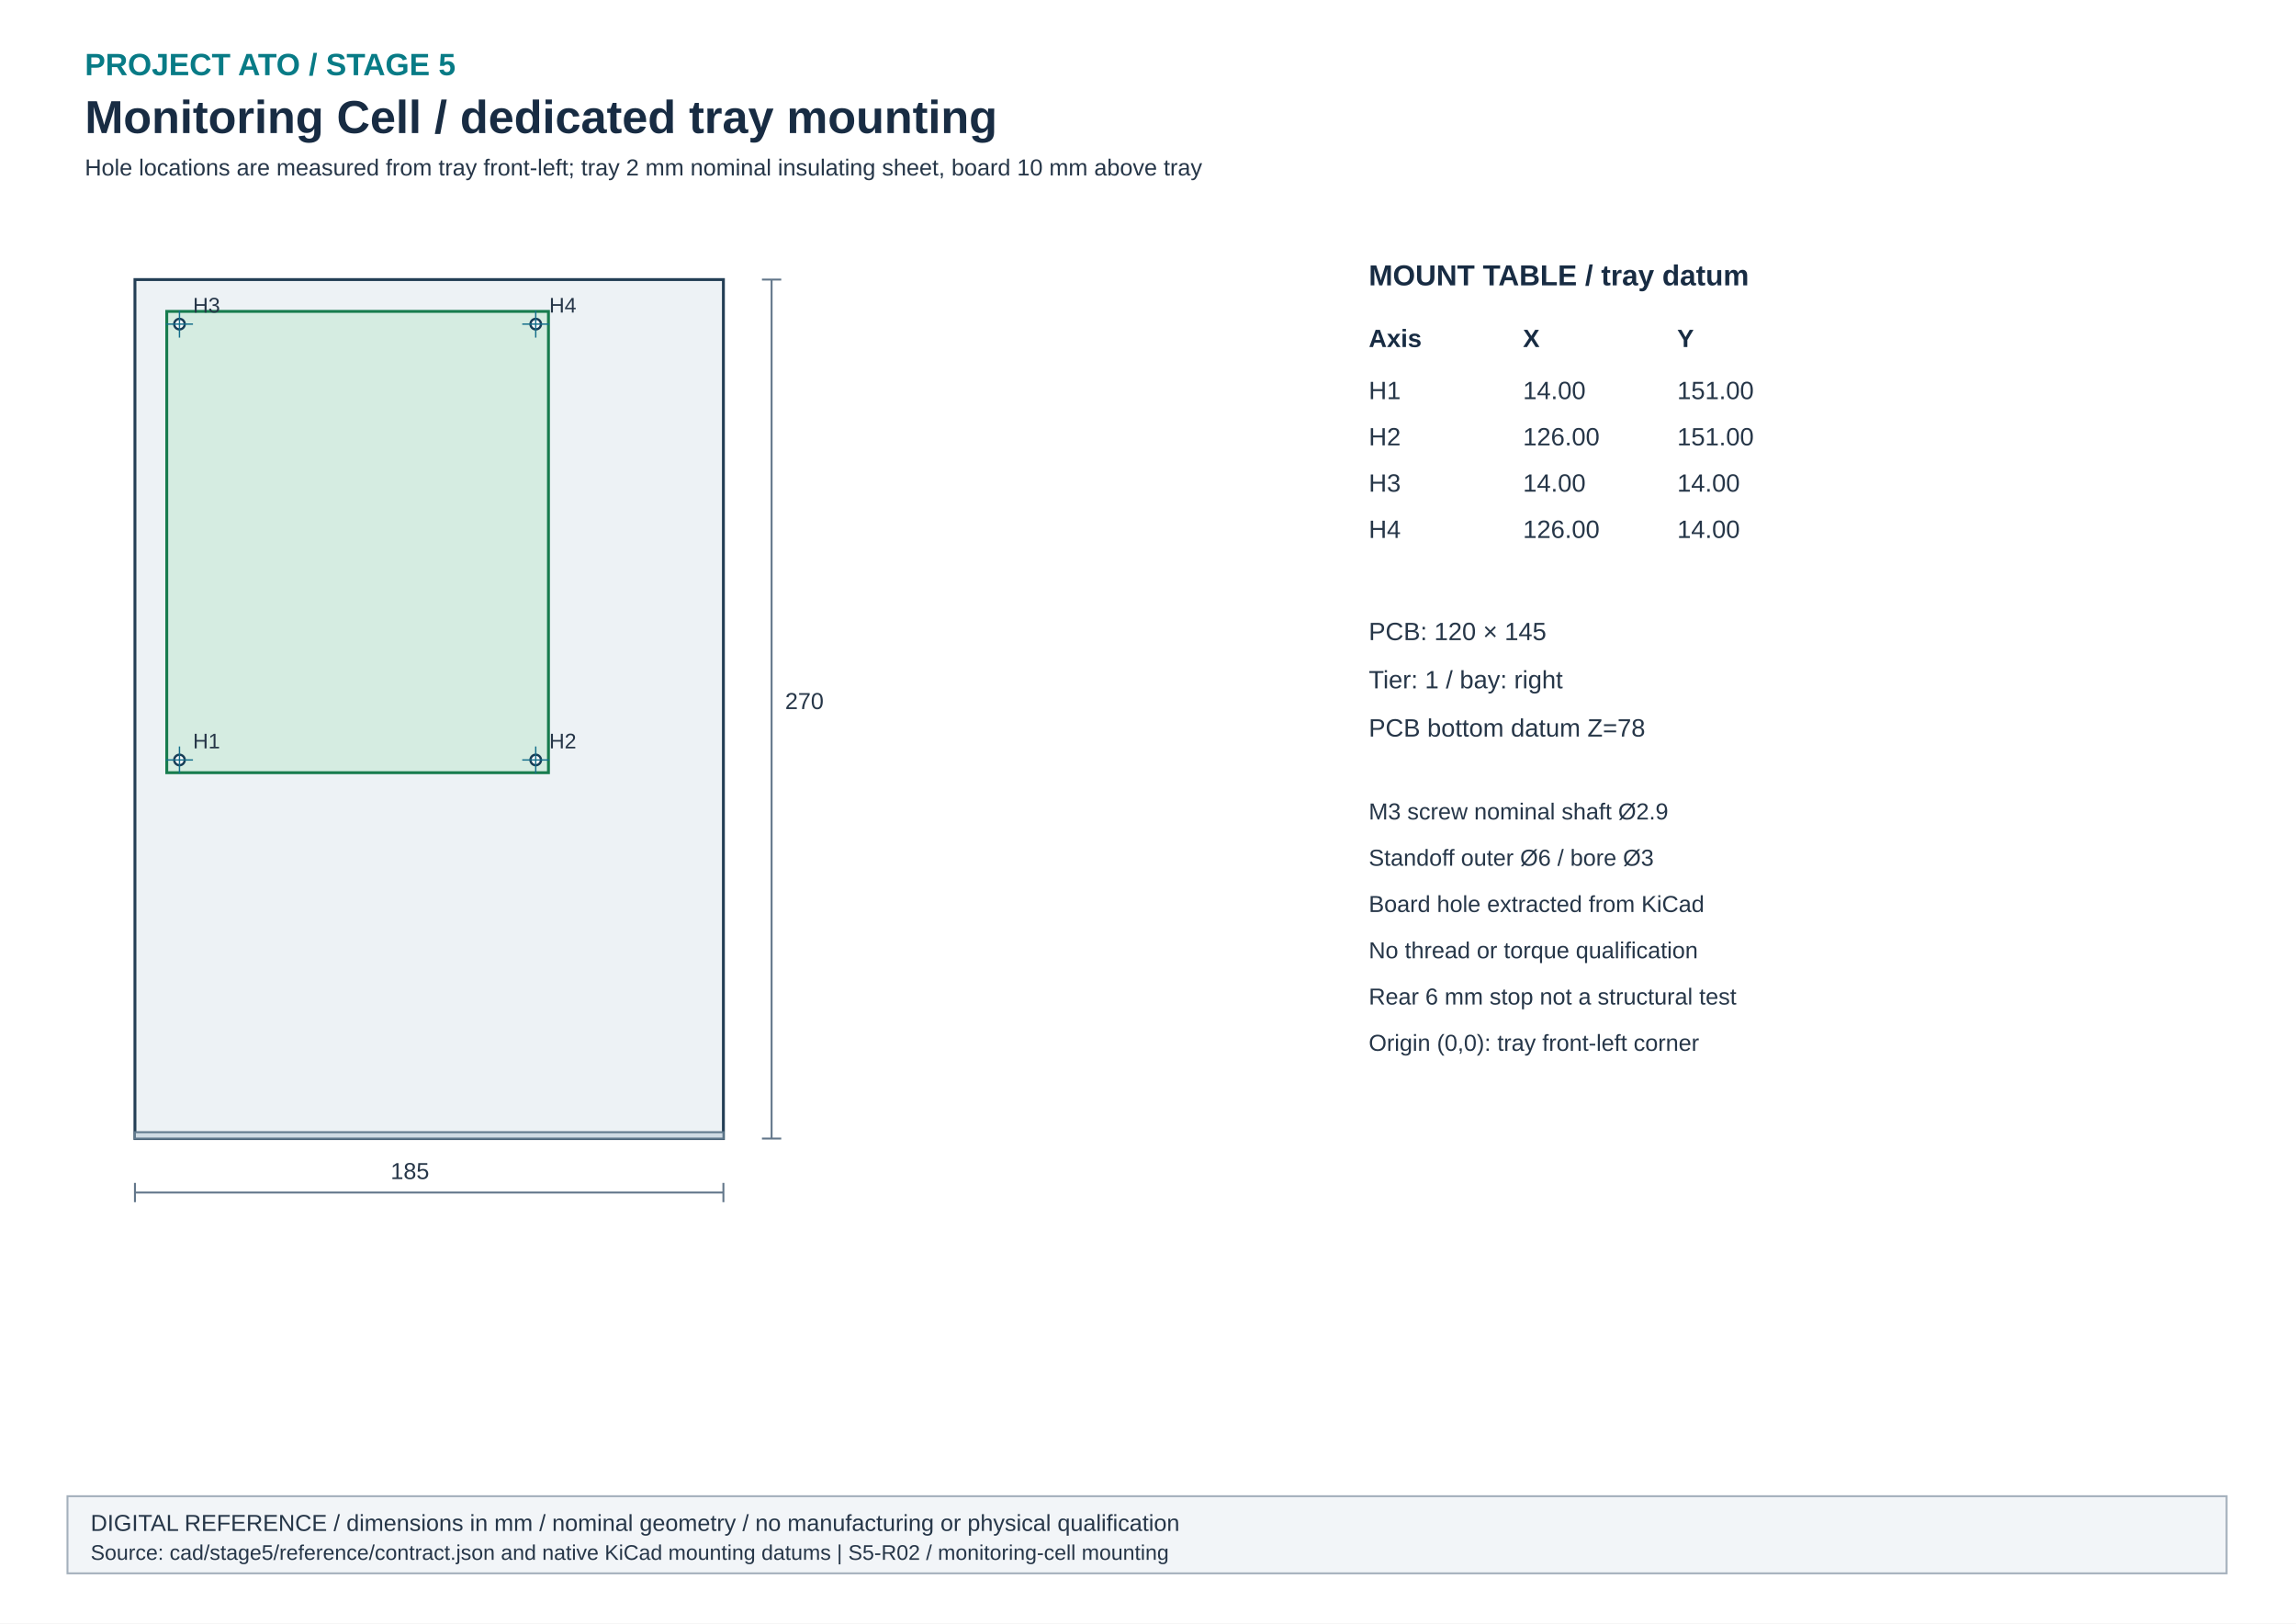
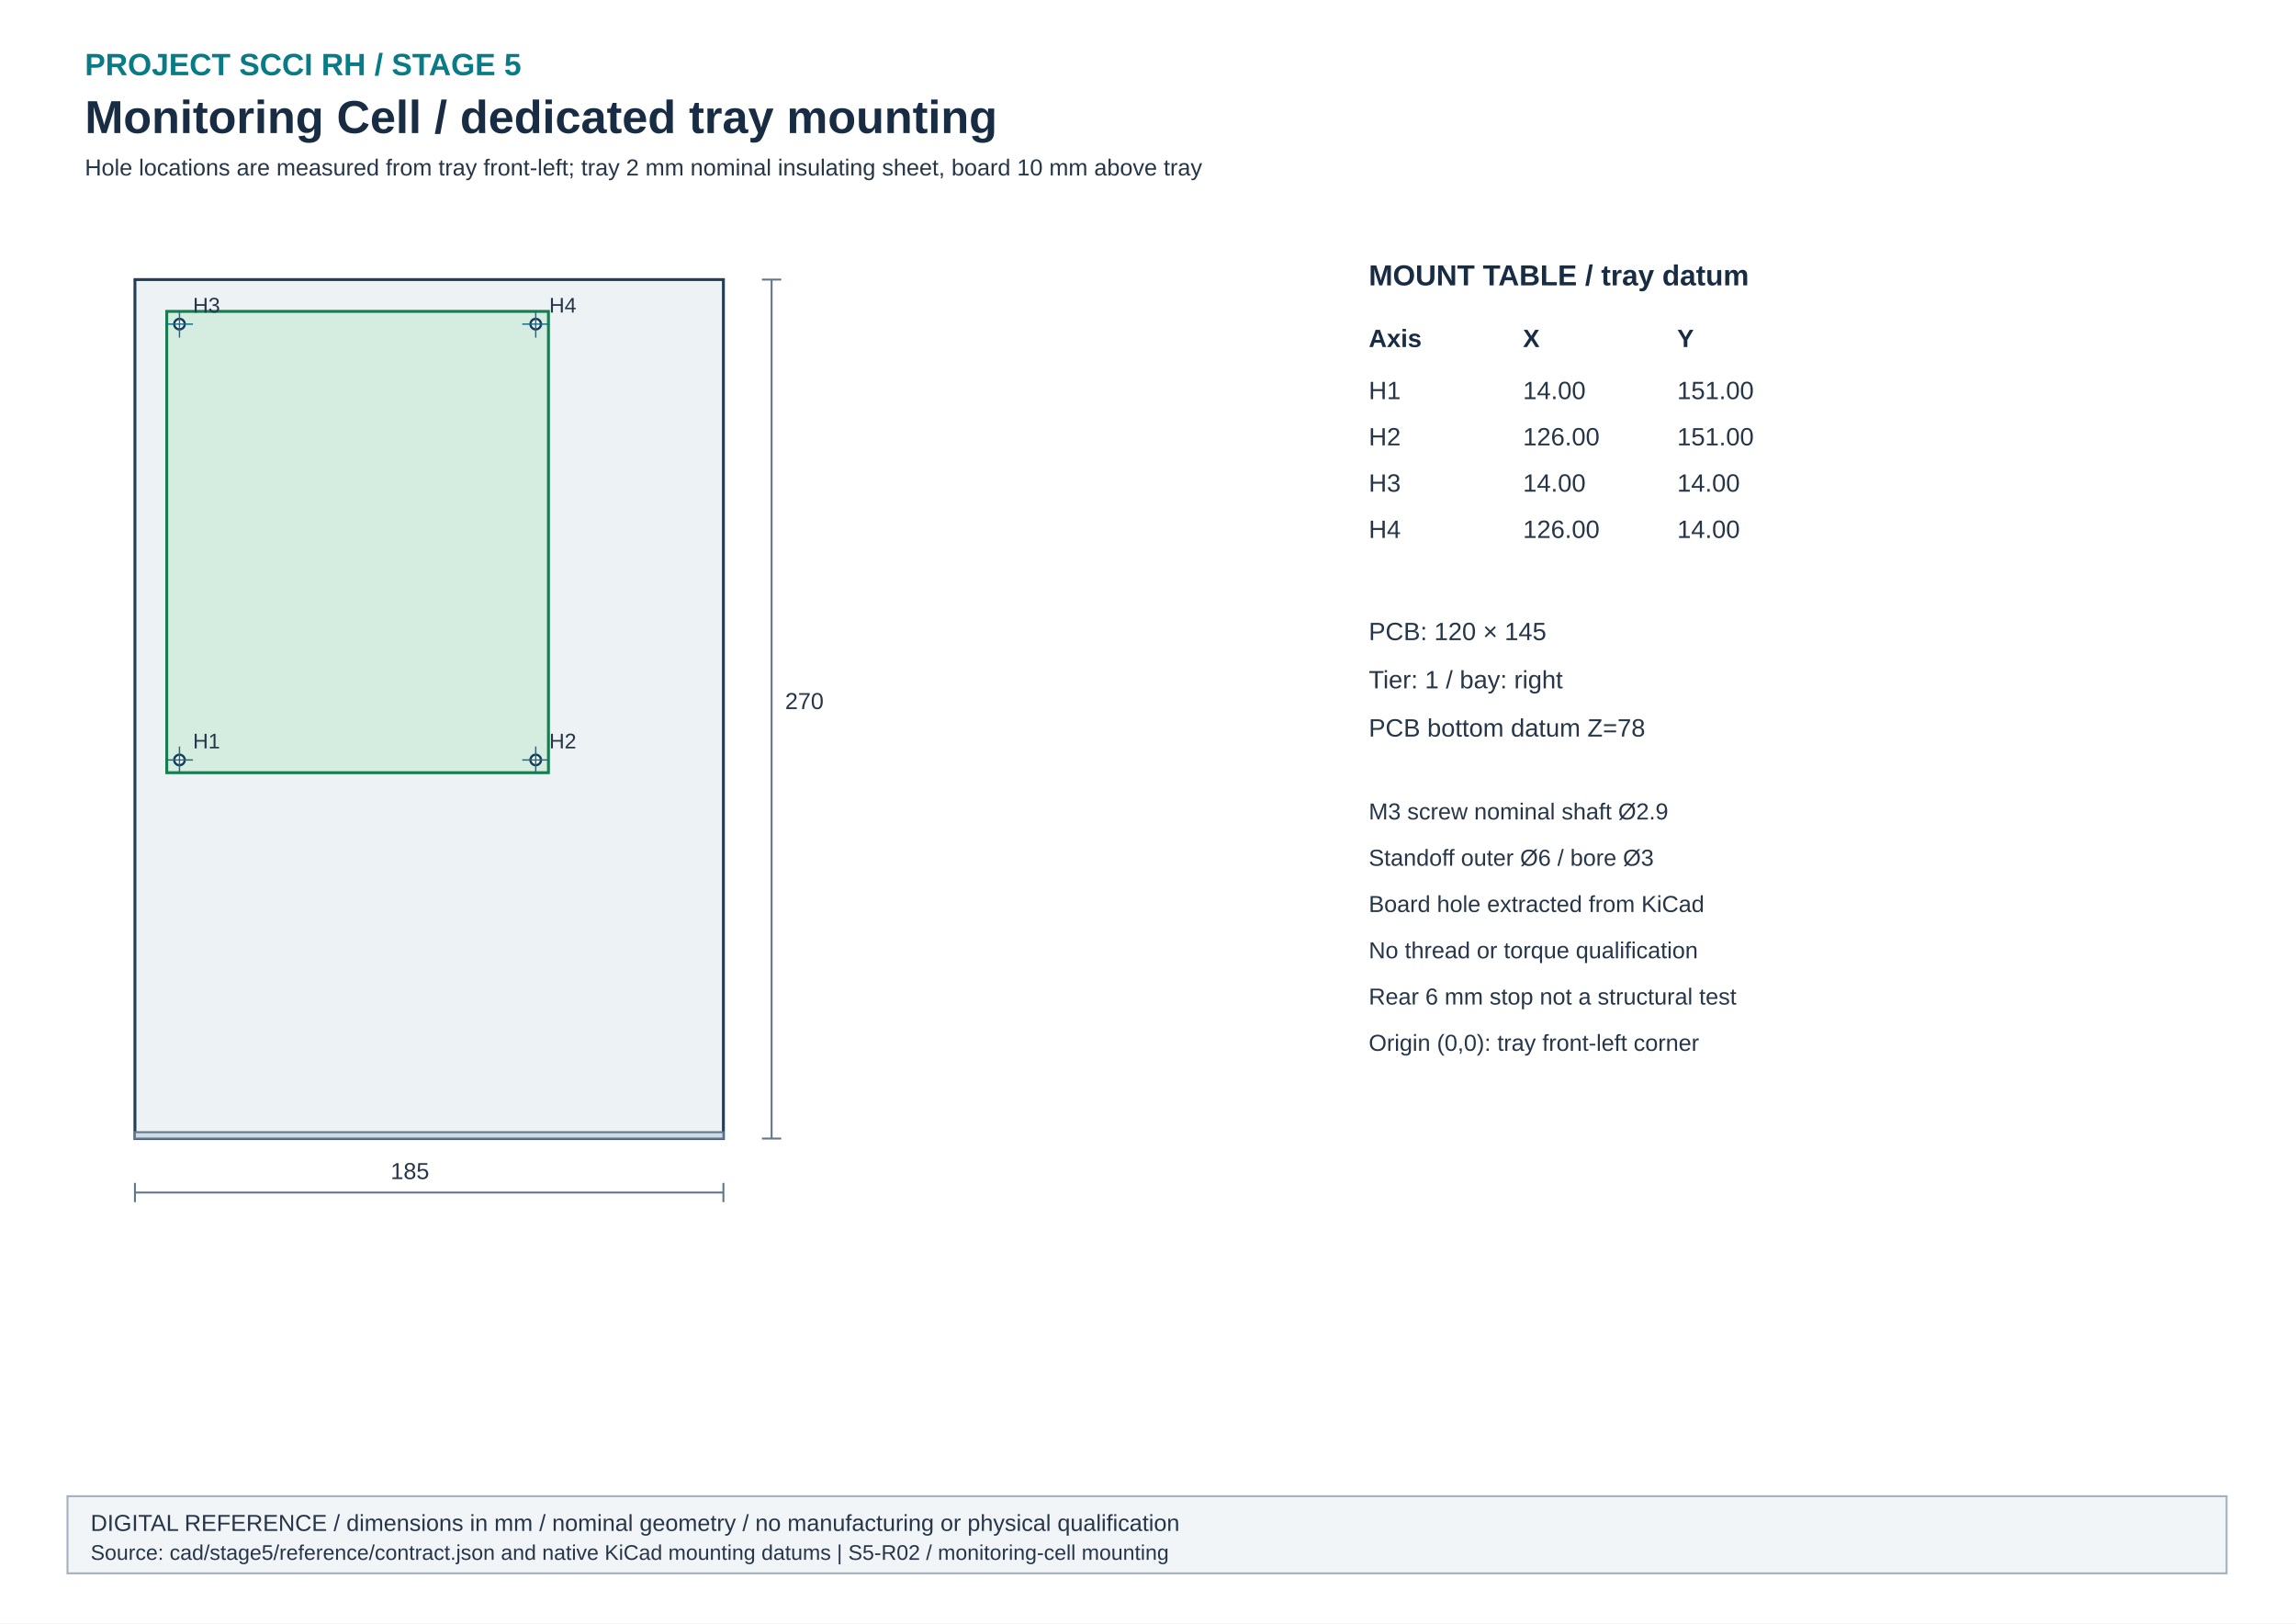
<svg xmlns="http://www.w3.org/2000/svg" width="1191" height="842" viewBox="0 0 1191 842">
  <rect width="1191" height="842" fill="#fff" />
  <g font-family="Arial, sans-serif">
-     <text x="44.000" y="39.000" font-size="16" fill="#087b86" font-weight="bold">PROJECT ATO / STAGE 5</text>
+     <text x="44.000" y="39.000" font-size="16" fill="#087b86" font-weight="bold">PROJECT SCCI RH / STAGE 5</text>
    <text x="44.000" y="69.000" font-size="24" fill="#182c43" font-weight="bold">Monitoring Cell / dedicated tray mounting</text>
    <text x="44.000" y="91.000" font-size="12" fill="#263648" font-weight="normal">Hole locations are measured from tray front-left; tray 2 mm nominal insulating sheet, board 10 mm above tray</text>
    <rect x="70" y="145" width="305.25" height="445.5" fill="#edf2f5" stroke="#233e55" stroke-width="1.5" />
    <rect x="70" y="587.2" width="305.25" height="3.3" fill="#d0dbe4" stroke="#60798d" stroke-width="1" />
    <rect x="86.5" y="161.5" width="198.0" height="239.25" fill="#d5ece1" stroke="#177c4e" stroke-width="1.5" />
    <line x1="70" y1="618.5" x2="375.25" y2="618.5" stroke="#62768a" stroke-width="1" />
    <line x1="70" y1="613.5" x2="70" y2="623.5" stroke="#62768a" stroke-width="1" />
    <line x1="375.25" y1="613.5" x2="375.25" y2="623.5" stroke="#62768a" stroke-width="1" />
    <text x="202.625" y="611.500" font-size="12" fill="#263648" font-weight="normal">185</text>
    <line x1="400.25" y1="145" x2="400.25" y2="590.5" stroke="#62768a" stroke-width="1" />
    <line x1="395.25" y1="145" x2="405.25" y2="145" stroke="#62768a" stroke-width="1" />
    <line x1="395.25" y1="590.5" x2="405.25" y2="590.5" stroke="#62768a" stroke-width="1" />
    <text x="407.250" y="367.750" font-size="12" fill="#263648" font-weight="normal">270</text>
    <circle cx="93.1" cy="394.15" r="2.722" fill="#fff" stroke="#173c56" stroke-width="1.2" />
    <line x1="86.1" y1="394.15" x2="100.1" y2="394.15" stroke="#136d8a" stroke-width="0.7" />
    <line x1="93.1" y1="387.15" x2="93.1" y2="401.15" stroke="#136d8a" stroke-width="0.7" />
    <text x="100.100" y="388.150" font-size="11" fill="#263648" font-weight="normal">H1</text>
    <circle cx="277.9" cy="394.15" r="2.722" fill="#fff" stroke="#173c56" stroke-width="1.2" />
    <line x1="270.9" y1="394.15" x2="284.9" y2="394.15" stroke="#136d8a" stroke-width="0.7" />
    <line x1="277.9" y1="387.15" x2="277.9" y2="401.15" stroke="#136d8a" stroke-width="0.7" />
    <text x="284.900" y="388.150" font-size="11" fill="#263648" font-weight="normal">H2</text>
    <circle cx="93.1" cy="168.1" r="2.722" fill="#fff" stroke="#173c56" stroke-width="1.2" />
    <line x1="86.1" y1="168.1" x2="100.1" y2="168.1" stroke="#136d8a" stroke-width="0.7" />
    <line x1="93.1" y1="161.1" x2="93.1" y2="175.1" stroke="#136d8a" stroke-width="0.7" />
    <text x="100.100" y="162.100" font-size="11" fill="#263648" font-weight="normal">H3</text>
    <circle cx="277.9" cy="168.1" r="2.722" fill="#fff" stroke="#173c56" stroke-width="1.2" />
    <line x1="270.9" y1="168.1" x2="284.9" y2="168.1" stroke="#136d8a" stroke-width="0.7" />
    <line x1="277.9" y1="161.1" x2="277.9" y2="175.1" stroke="#136d8a" stroke-width="0.7" />
    <text x="284.900" y="162.100" font-size="11" fill="#263648" font-weight="normal">H4</text>
    <text x="710.000" y="148.000" font-size="15" fill="#182c43" font-weight="bold">MOUNT TABLE / tray datum</text>
    <text x="710.000" y="180.000" font-size="13" fill="#182c43" font-weight="bold">Axis</text>
    <text x="790.000" y="180.000" font-size="13" fill="#182c43" font-weight="bold">X</text>
    <text x="870.000" y="180.000" font-size="13" fill="#182c43" font-weight="bold">Y</text>
    <text x="710.000" y="207.000" font-size="13" fill="#263648" font-weight="normal">H1</text>
    <text x="790.000" y="207.000" font-size="13" fill="#263648" font-weight="normal">14.00</text>
    <text x="870.000" y="207.000" font-size="13" fill="#263648" font-weight="normal">151.00</text>
    <text x="710.000" y="231.000" font-size="13" fill="#263648" font-weight="normal">H2</text>
    <text x="790.000" y="231.000" font-size="13" fill="#263648" font-weight="normal">126.00</text>
    <text x="870.000" y="231.000" font-size="13" fill="#263648" font-weight="normal">151.00</text>
    <text x="710.000" y="255.000" font-size="13" fill="#263648" font-weight="normal">H3</text>
    <text x="790.000" y="255.000" font-size="13" fill="#263648" font-weight="normal">14.00</text>
    <text x="870.000" y="255.000" font-size="13" fill="#263648" font-weight="normal">14.00</text>
    <text x="710.000" y="279.000" font-size="13" fill="#263648" font-weight="normal">H4</text>
    <text x="790.000" y="279.000" font-size="13" fill="#263648" font-weight="normal">126.00</text>
    <text x="870.000" y="279.000" font-size="13" fill="#263648" font-weight="normal">14.00</text>
    <text x="710.000" y="332.000" font-size="13" fill="#263648" font-weight="normal">PCB: 120 × 145</text>
    <text x="710.000" y="357.000" font-size="13" fill="#263648" font-weight="normal">Tier: 1 / bay: right</text>
    <text x="710.000" y="382.000" font-size="13" fill="#263648" font-weight="normal">PCB bottom datum Z=78</text>
    <text x="710.000" y="425.000" font-size="12" fill="#263648" font-weight="normal">M3 screw nominal shaft Ø2.9</text>
    <text x="710.000" y="449.000" font-size="12" fill="#263648" font-weight="normal">Standoff outer Ø6 / bore Ø3</text>
    <text x="710.000" y="473.000" font-size="12" fill="#263648" font-weight="normal">Board hole extracted from KiCad</text>
    <text x="710.000" y="497.000" font-size="12" fill="#263648" font-weight="normal">No thread or torque qualification</text>
    <text x="710.000" y="521.000" font-size="12" fill="#263648" font-weight="normal">Rear 6 mm stop not a structural test</text>
    <text x="710.000" y="545.000" font-size="12" fill="#263648" font-weight="normal">Origin (0,0): tray front-left corner</text>
    <rect x="35" y="776" width="1120" height="40" fill="#f2f5f8" stroke="#a4b0bc" stroke-width="1" />
    <text x="47.000" y="794.000" font-size="12" fill="#263648" font-weight="normal">DIGITAL REFERENCE / dimensions in mm / nominal geometry / no manufacturing or physical qualification</text>
    <text x="47.000" y="809.000" font-size="11" fill="#263648" font-weight="normal">Source: cad/stage5/reference/contract.json and native KiCad mounting datums | S5-R02 / monitoring-cell mounting</text>
  </g>
</svg>
